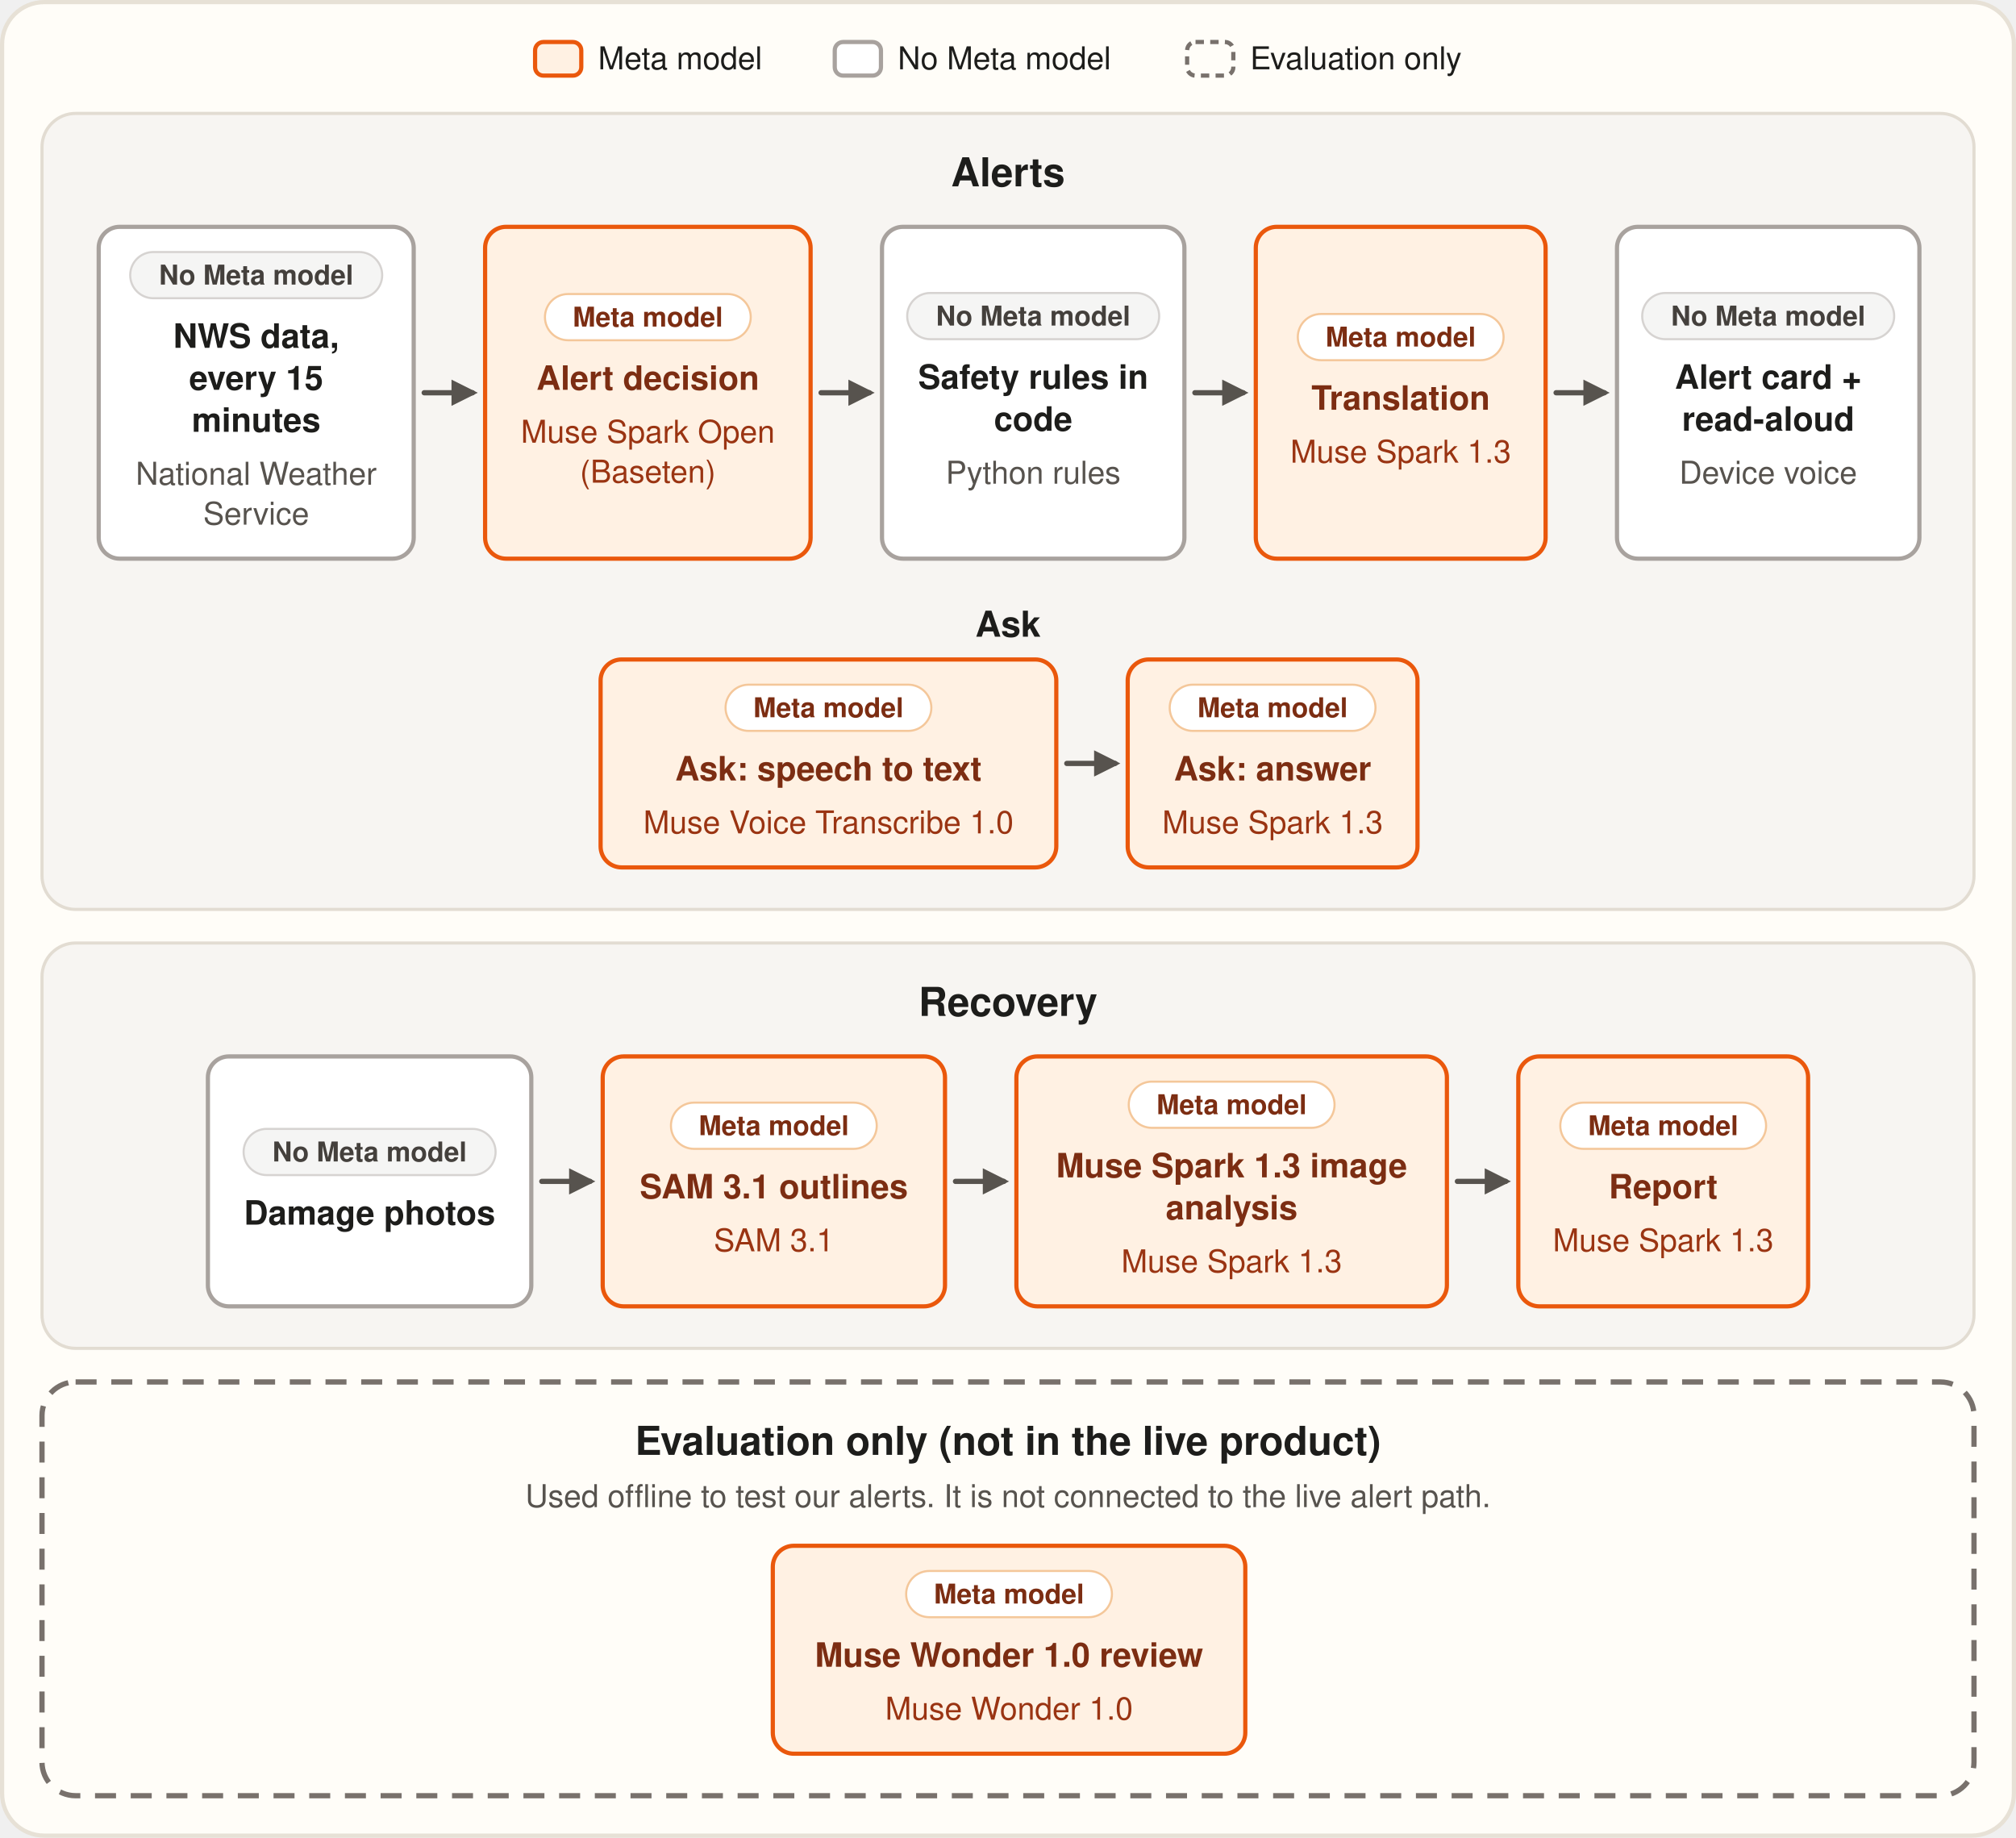
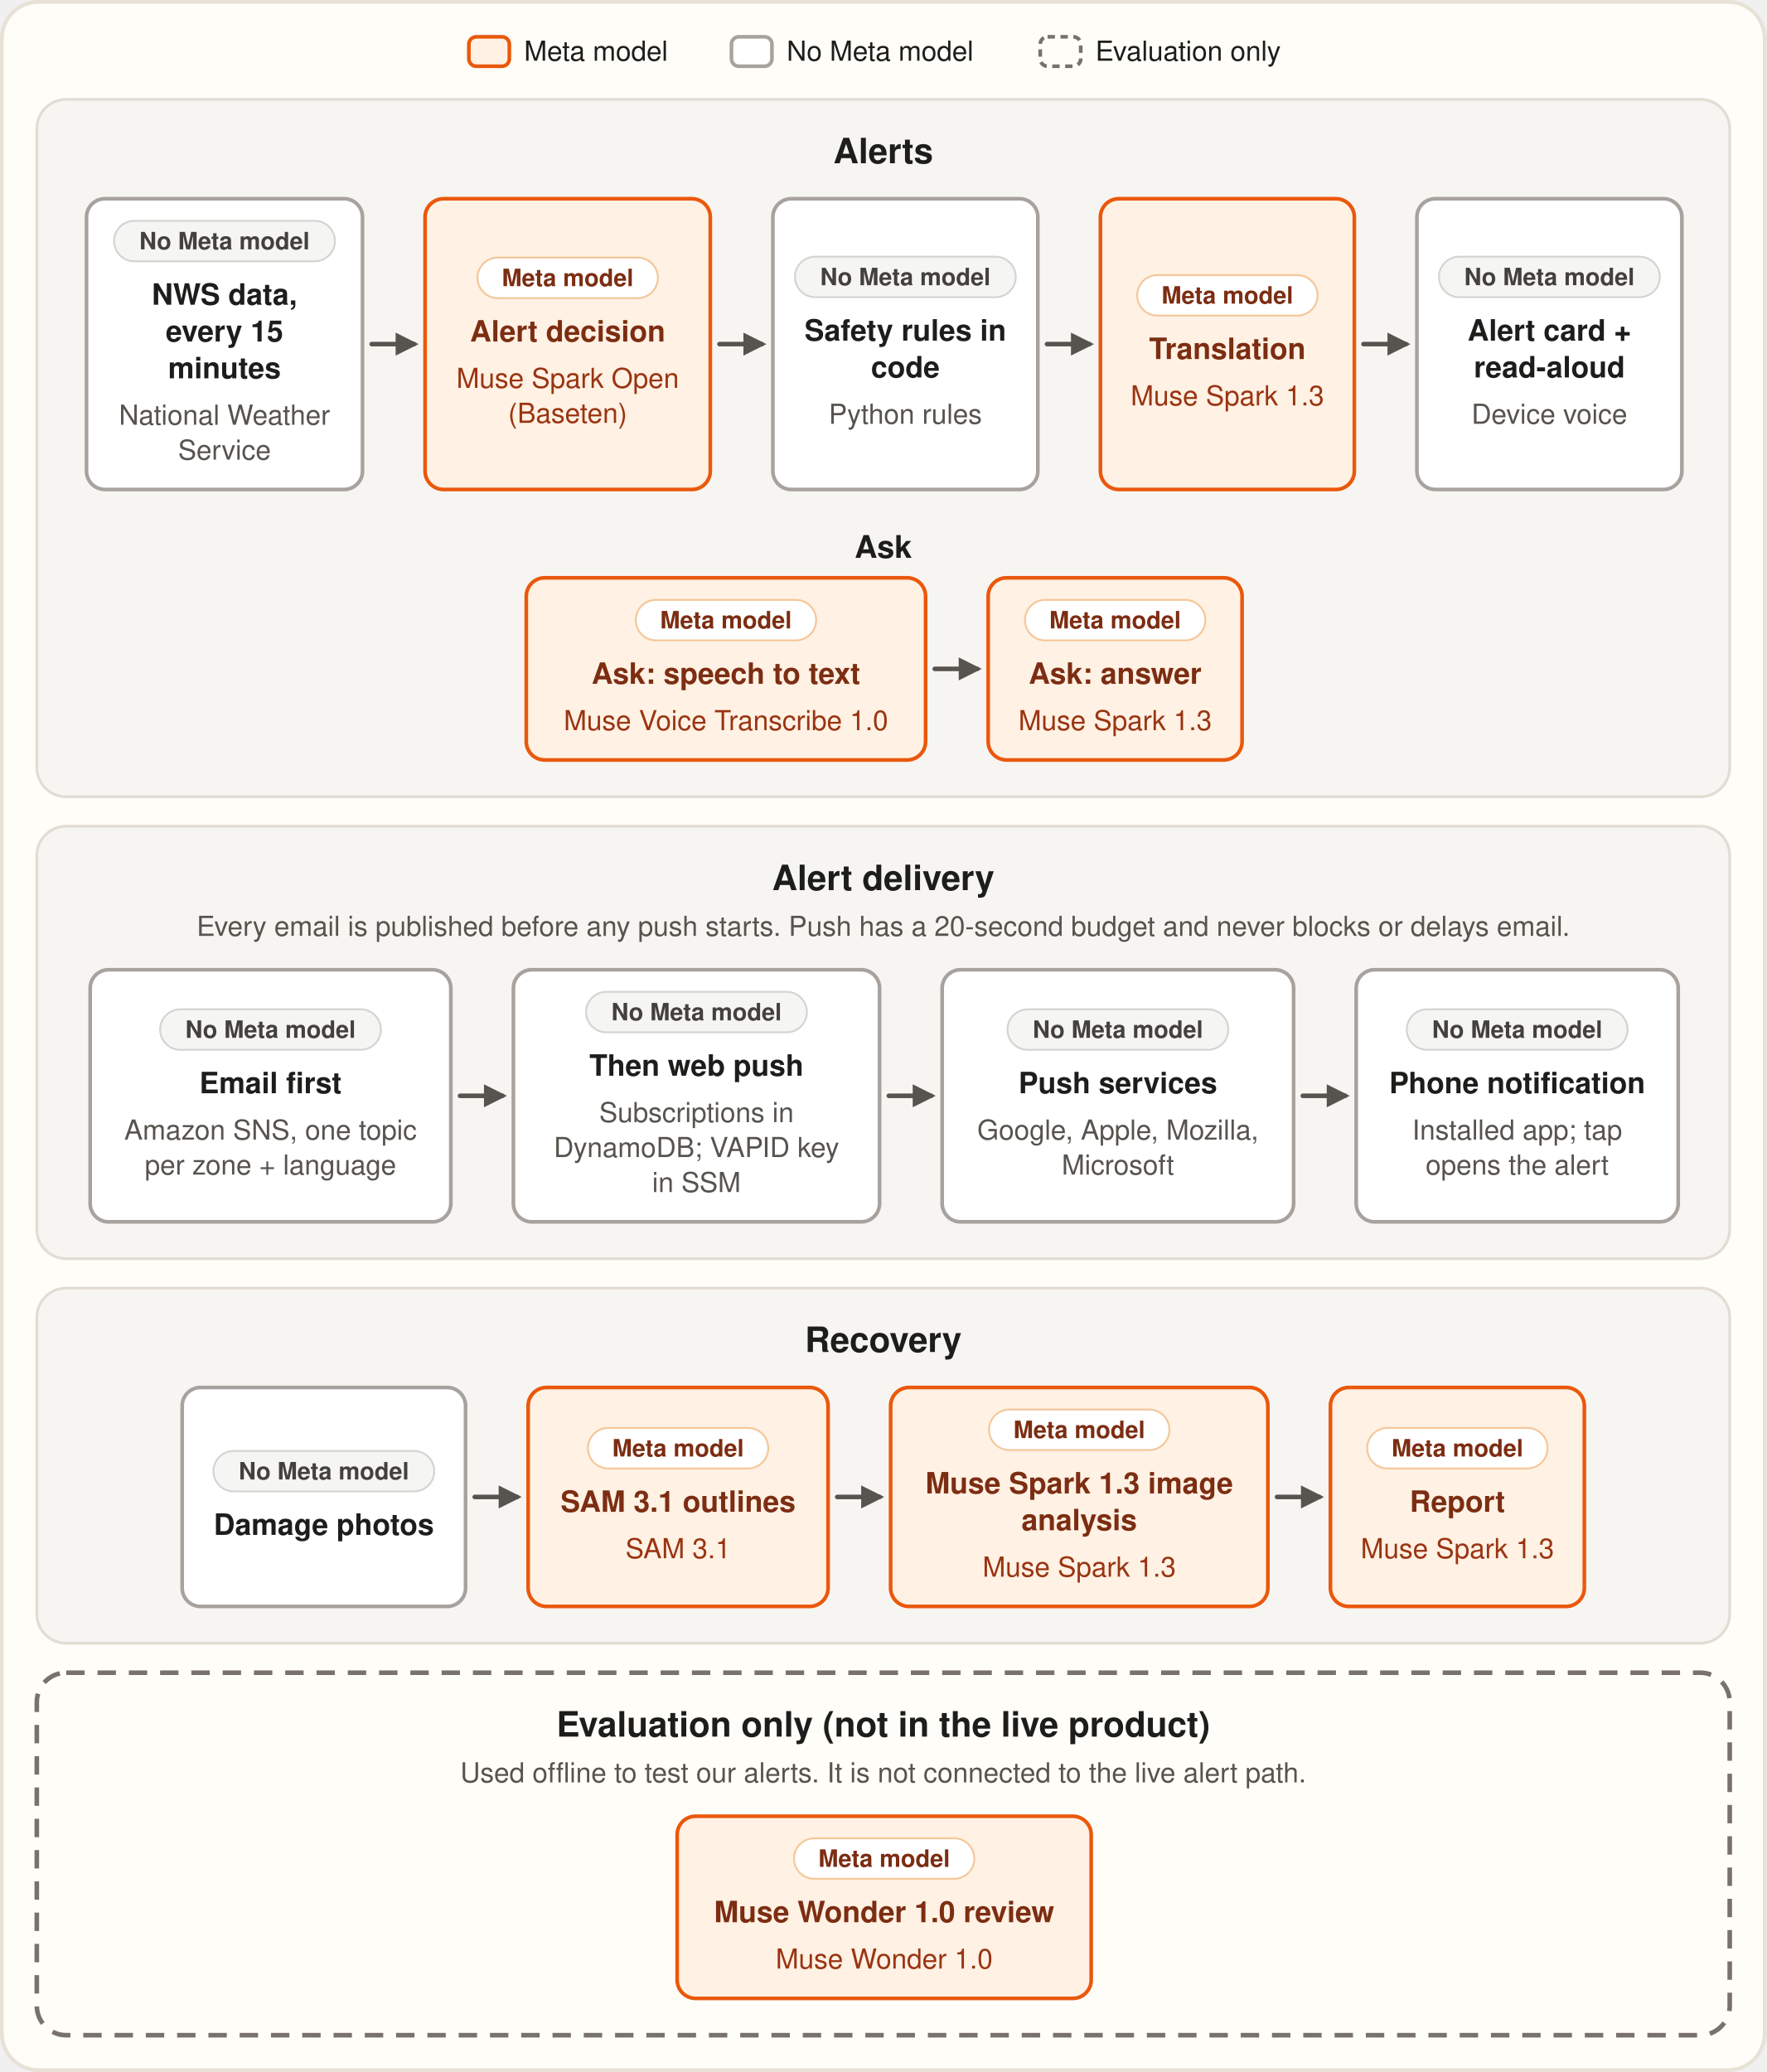
- <svg xmlns="http://www.w3.org/2000/svg" viewBox="0 0 960 875" width="960" height="875" role="img" aria-labelledby="title description">
+ <svg xmlns="http://www.w3.org/2000/svg" viewBox="0 0 960 1126" width="960" height="1126" role="img" aria-labelledby="title description">
  <defs>
    <marker id="arrowhead" viewBox="0 0 10 10" refX="8" refY="5" markerWidth="5" markerHeight="5" orient="auto-start-reverse">
      <path d="M0 0L10 5L0 10z" fill="#57534e" />
    </marker>
  </defs>
  <style>
    text { font-family: 'Segoe UI', system-ui, -apple-system, Helvetica, Arial, sans-serif; text-anchor: middle; }
    .legend { font-size: 15px; fill: #1d1d1b; text-anchor: start; }
    .lane-title { font-size: 19px; font-weight: 700; fill: #1d1d1b; }
    .flow-title { font-size: 17px; font-weight: 700; fill: #1d1d1b; }
    .note { font-size: 15px; fill: #57534e; }
    .badge { font-size: 13px; font-weight: 700; }
    .title { font-size: 16px; font-weight: 700; }
    .model { font-size: 15px; font-weight: 500; }
  </style>
-   <rect x="1" y="1" width="958" height="873" rx="20" fill="#fffdf8" stroke="#e7e1d6" stroke-width="2" />
+   <rect x="1" y="1" width="958" height="1124" rx="20" fill="#fffdf8" stroke="#e7e1d6" stroke-width="2" />
  <rect x="254.8" y="20" width="22" height="16" rx="4" fill="#fff1e3" stroke="#ea580c" stroke-width="2" />
  <text x="284.8" y="33" class="legend">Meta model</text>
  <rect x="397.5" y="20" width="22" height="16" rx="4" fill="#ffffff" stroke="#a8a29e" stroke-width="2" />
  <text x="427.5" y="33" class="legend">No Meta model</text>
  <rect x="565.3" y="20" width="22" height="16" rx="4" fill="#fffdf8" stroke="#78716c" stroke-width="2" stroke-dasharray="4 3" />
  <text x="595.3" y="33" class="legend">Evaluation only</text>
  <rect x="20" y="54" width="920" height="379" rx="16" fill="#f7f5f2" stroke="#e2dcd2" stroke-width="1.5" />
  <text x="480" y="88.72" class="lane-title">Alerts</text>
  <g class="node" data-id="nws">
    <rect x="47" y="108" width="150" height="158" rx="10" fill="#ffffff" stroke="#a8a29e" stroke-width="2" />
    <rect x="62" y="120" width="120" height="22" rx="11" fill="#f5f5f4" stroke="#d6d3d1" />
    <text x="122" y="135.5" class="badge" fill="#44403c">No Meta model</text>
    <text x="122" y="165.6" class="title" fill="#1d1d1b">NWS data,</text>
    <text x="122" y="185.6" class="title" fill="#1d1d1b">every 15</text>
    <text x="122" y="205.6" class="title" fill="#1d1d1b">minutes</text>
    <text x="122" y="230.8" class="model" fill="#57534e">National Weather</text>
    <text x="122" y="249.8" class="model" fill="#57534e">Service</text>
  </g>
  <path class="arrow" d="M202 187H225" fill="none" stroke="#57534e" stroke-width="2.5" stroke-linecap="round" marker-end="url(#arrowhead)" />
  <g class="node" data-id="decision">
    <rect x="231" y="108" width="155" height="158" rx="10" fill="#fff1e3" stroke="#ea580c" stroke-width="2" />
    <rect x="259.5" y="140" width="98" height="22" rx="11" fill="#ffffff" stroke="#f4c79a" />
    <text x="308.5" y="155.5" class="badge" fill="#7c2d12">Meta model</text>
    <text x="308.5" y="185.6" class="title" fill="#7c2d12">Alert decision</text>
    <text x="308.5" y="210.8" class="model" fill="#9a3412">Muse Spark Open</text>
    <text x="308.5" y="229.8" class="model" fill="#9a3412">(Baseten)</text>
  </g>
  <path class="arrow" d="M391 187H414" fill="none" stroke="#57534e" stroke-width="2.5" stroke-linecap="round" marker-end="url(#arrowhead)" />
  <g class="node" data-id="safety">
    <rect x="420" y="108" width="144" height="158" rx="10" fill="#ffffff" stroke="#a8a29e" stroke-width="2" />
    <rect x="432" y="139.5" width="120" height="22" rx="11" fill="#f5f5f4" stroke="#d6d3d1" />
    <text x="492" y="155" class="badge" fill="#44403c">No Meta model</text>
    <text x="492" y="185.1" class="title" fill="#1d1d1b">Safety rules in</text>
    <text x="492" y="205.1" class="title" fill="#1d1d1b">code</text>
    <text x="492" y="230.3" class="model" fill="#57534e">Python rules</text>
  </g>
  <path class="arrow" d="M569 187H592" fill="none" stroke="#57534e" stroke-width="2.5" stroke-linecap="round" marker-end="url(#arrowhead)" />
  <g class="node" data-id="translation">
    <rect x="598" y="108" width="138" height="158" rx="10" fill="#fff1e3" stroke="#ea580c" stroke-width="2" />
    <rect x="618" y="149.5" width="98" height="22" rx="11" fill="#ffffff" stroke="#f4c79a" />
    <text x="667" y="165" class="badge" fill="#7c2d12">Meta model</text>
    <text x="667" y="195.1" class="title" fill="#7c2d12">Translation</text>
    <text x="667" y="220.3" class="model" fill="#9a3412">Muse Spark 1.3</text>
  </g>
  <path class="arrow" d="M741 187H764" fill="none" stroke="#57534e" stroke-width="2.5" stroke-linecap="round" marker-end="url(#arrowhead)" />
  <g class="node" data-id="read-aloud">
    <rect x="770" y="108" width="144" height="158" rx="10" fill="#ffffff" stroke="#a8a29e" stroke-width="2" />
    <rect x="782" y="139.5" width="120" height="22" rx="11" fill="#f5f5f4" stroke="#d6d3d1" />
    <text x="842" y="155" class="badge" fill="#44403c">No Meta model</text>
    <text x="842" y="185.1" class="title" fill="#1d1d1b">Alert card +</text>
    <text x="842" y="205.1" class="title" fill="#1d1d1b">read-aloud</text>
    <text x="842" y="230.3" class="model" fill="#57534e">Device voice</text>
  </g>
  <text x="480" y="303.16" class="flow-title">Ask</text>
  <g class="node" data-id="ask-transcribe">
    <rect x="286" y="314" width="217" height="99" rx="10" fill="#fff1e3" stroke="#ea580c" stroke-width="2" />
    <rect x="345.5" y="326" width="98" height="22" rx="11" fill="#ffffff" stroke="#f4c79a" />
    <text x="394.5" y="341.5" class="badge" fill="#7c2d12">Meta model</text>
    <text x="394.5" y="371.6" class="title" fill="#7c2d12">Ask: speech to text</text>
    <text x="394.5" y="396.8" class="model" fill="#9a3412">Muse Voice Transcribe 1.0</text>
  </g>
  <path class="arrow" d="M508 363.5H531" fill="none" stroke="#57534e" stroke-width="2.5" stroke-linecap="round" marker-end="url(#arrowhead)" />
  <g class="node" data-id="ask-answer">
    <rect x="537" y="314" width="138" height="99" rx="10" fill="#fff1e3" stroke="#ea580c" stroke-width="2" />
    <rect x="557" y="326" width="98" height="22" rx="11" fill="#ffffff" stroke="#f4c79a" />
    <text x="606" y="341.5" class="badge" fill="#7c2d12">Meta model</text>
    <text x="606" y="371.6" class="title" fill="#7c2d12">Ask: answer</text>
    <text x="606" y="396.8" class="model" fill="#9a3412">Muse Spark 1.3</text>
  </g>
-   <rect x="20" y="449" width="920" height="193" rx="16" fill="#f7f5f2" stroke="#e2dcd2" stroke-width="1.5" />
-   <text x="480" y="483.72" class="lane-title">Recovery</text>
+   <rect x="20" y="449" width="920" height="235" rx="16" fill="#f7f5f2" stroke="#e2dcd2" stroke-width="1.5" />
+   <text x="480" y="483.72" class="lane-title">Alert delivery</text>
+   <text x="480" y="508.6" class="note">Every email is published before any push starts. Push has a 20-second budget and never blocks or delays email.</text>
+   <g class="node" data-id="deliver-email">
+     <rect x="49" y="527" width="196" height="137" rx="10" fill="#ffffff" stroke="#a8a29e" stroke-width="2" />
+     <rect x="87" y="548.5" width="120" height="22" rx="11" fill="#f5f5f4" stroke="#d6d3d1" />
+     <text x="147" y="564" class="badge" fill="#44403c">No Meta model</text>
+     <text x="147" y="594.1" class="title" fill="#1d1d1b">Email first</text>
+     <text x="147" y="619.3" class="model" fill="#57534e">Amazon SNS, one topic</text>
+     <text x="147" y="638.3" class="model" fill="#57534e">per zone + language</text>
+   </g>
+   <path class="arrow" d="M250 595.5H273" fill="none" stroke="#57534e" stroke-width="2.5" stroke-linecap="round" marker-end="url(#arrowhead)" />
+   <g class="node" data-id="deliver-push">
+     <rect x="279" y="527" width="199" height="137" rx="10" fill="#ffffff" stroke="#a8a29e" stroke-width="2" />
+     <rect x="318.5" y="539" width="120" height="22" rx="11" fill="#f5f5f4" stroke="#d6d3d1" />
+     <text x="378.5" y="554.5" class="badge" fill="#44403c">No Meta model</text>
+     <text x="378.5" y="584.6" class="title" fill="#1d1d1b">Then web push</text>
+     <text x="378.5" y="609.8" class="model" fill="#57534e">Subscriptions in</text>
+     <text x="378.5" y="628.8" class="model" fill="#57534e">DynamoDB; VAPID key</text>
+     <text x="378.5" y="647.8" class="model" fill="#57534e">in SSM</text>
+   </g>
+   <path class="arrow" d="M483 595.5H506" fill="none" stroke="#57534e" stroke-width="2.5" stroke-linecap="round" marker-end="url(#arrowhead)" />
+   <g class="node" data-id="deliver-services">
+     <rect x="512" y="527" width="191" height="137" rx="10" fill="#ffffff" stroke="#a8a29e" stroke-width="2" />
+     <rect x="547.5" y="548.5" width="120" height="22" rx="11" fill="#f5f5f4" stroke="#d6d3d1" />
+     <text x="607.5" y="564" class="badge" fill="#44403c">No Meta model</text>
+     <text x="607.5" y="594.1" class="title" fill="#1d1d1b">Push services</text>
+     <text x="607.5" y="619.3" class="model" fill="#57534e">Google, Apple, Mozilla,</text>
+     <text x="607.5" y="638.3" class="model" fill="#57534e">Microsoft</text>
+   </g>
+   <path class="arrow" d="M708 595.5H731" fill="none" stroke="#57534e" stroke-width="2.5" stroke-linecap="round" marker-end="url(#arrowhead)" />
+   <g class="node" data-id="deliver-phone">
+     <rect x="737" y="527" width="175" height="137" rx="10" fill="#ffffff" stroke="#a8a29e" stroke-width="2" />
+     <rect x="764.5" y="548.5" width="120" height="22" rx="11" fill="#f5f5f4" stroke="#d6d3d1" />
+     <text x="824.5" y="564" class="badge" fill="#44403c">No Meta model</text>
+     <text x="824.5" y="594.1" class="title" fill="#1d1d1b">Phone notification</text>
+     <text x="824.5" y="619.3" class="model" fill="#57534e">Installed app; tap</text>
+     <text x="824.5" y="638.3" class="model" fill="#57534e">opens the alert</text>
+   </g>
+   <rect x="20" y="700" width="920" height="193" rx="16" fill="#f7f5f2" stroke="#e2dcd2" stroke-width="1.5" />
+   <text x="480" y="734.72" class="lane-title">Recovery</text>
  <g class="node" data-id="recovery-photos">
-     <rect x="99" y="503" width="154" height="119" rx="10" fill="#ffffff" stroke="#a8a29e" stroke-width="2" />
-     <rect x="116" y="537.5" width="120" height="22" rx="11" fill="#f5f5f4" stroke="#d6d3d1" />
-     <text x="176" y="553" class="badge" fill="#44403c">No Meta model</text>
-     <text x="176" y="583.1" class="title" fill="#1d1d1b">Damage photos</text>
+     <rect x="99" y="754" width="154" height="119" rx="10" fill="#ffffff" stroke="#a8a29e" stroke-width="2" />
+     <rect x="116" y="788.5" width="120" height="22" rx="11" fill="#f5f5f4" stroke="#d6d3d1" />
+     <text x="176" y="804" class="badge" fill="#44403c">No Meta model</text>
+     <text x="176" y="834.1" class="title" fill="#1d1d1b">Damage photos</text>
  </g>
-   <path class="arrow" d="M258 562.5H281" fill="none" stroke="#57534e" stroke-width="2.5" stroke-linecap="round" marker-end="url(#arrowhead)" />
+   <path class="arrow" d="M258 813.5H281" fill="none" stroke="#57534e" stroke-width="2.5" stroke-linecap="round" marker-end="url(#arrowhead)" />
  <g class="node" data-id="sam">
-     <rect x="287" y="503" width="163" height="119" rx="10" fill="#fff1e3" stroke="#ea580c" stroke-width="2" />
-     <rect x="319.5" y="525" width="98" height="22" rx="11" fill="#ffffff" stroke="#f4c79a" />
-     <text x="368.5" y="540.5" class="badge" fill="#7c2d12">Meta model</text>
-     <text x="368.5" y="570.6" class="title" fill="#7c2d12">SAM 3.1 outlines</text>
-     <text x="368.5" y="595.8" class="model" fill="#9a3412">SAM 3.1</text>
+     <rect x="287" y="754" width="163" height="119" rx="10" fill="#fff1e3" stroke="#ea580c" stroke-width="2" />
+     <rect x="319.5" y="776" width="98" height="22" rx="11" fill="#ffffff" stroke="#f4c79a" />
+     <text x="368.5" y="791.5" class="badge" fill="#7c2d12">Meta model</text>
+     <text x="368.5" y="821.6" class="title" fill="#7c2d12">SAM 3.1 outlines</text>
+     <text x="368.5" y="846.8" class="model" fill="#9a3412">SAM 3.1</text>
  </g>
-   <path class="arrow" d="M455 562.5H478" fill="none" stroke="#57534e" stroke-width="2.5" stroke-linecap="round" marker-end="url(#arrowhead)" />
+   <path class="arrow" d="M455 813.5H478" fill="none" stroke="#57534e" stroke-width="2.5" stroke-linecap="round" marker-end="url(#arrowhead)" />
  <g class="node" data-id="image-analysis">
-     <rect x="484" y="503" width="205" height="119" rx="10" fill="#fff1e3" stroke="#ea580c" stroke-width="2" />
-     <rect x="537.5" y="515" width="98" height="22" rx="11" fill="#ffffff" stroke="#f4c79a" />
-     <text x="586.5" y="530.5" class="badge" fill="#7c2d12">Meta model</text>
-     <text x="586.5" y="560.6" class="title" fill="#7c2d12">Muse Spark 1.3 image</text>
-     <text x="586.5" y="580.6" class="title" fill="#7c2d12">analysis</text>
-     <text x="586.5" y="605.8" class="model" fill="#9a3412">Muse Spark 1.3</text>
+     <rect x="484" y="754" width="205" height="119" rx="10" fill="#fff1e3" stroke="#ea580c" stroke-width="2" />
+     <rect x="537.5" y="766" width="98" height="22" rx="11" fill="#ffffff" stroke="#f4c79a" />
+     <text x="586.5" y="781.5" class="badge" fill="#7c2d12">Meta model</text>
+     <text x="586.5" y="811.6" class="title" fill="#7c2d12">Muse Spark 1.3 image</text>
+     <text x="586.5" y="831.6" class="title" fill="#7c2d12">analysis</text>
+     <text x="586.5" y="856.8" class="model" fill="#9a3412">Muse Spark 1.3</text>
  </g>
-   <path class="arrow" d="M694 562.5H717" fill="none" stroke="#57534e" stroke-width="2.5" stroke-linecap="round" marker-end="url(#arrowhead)" />
+   <path class="arrow" d="M694 813.5H717" fill="none" stroke="#57534e" stroke-width="2.5" stroke-linecap="round" marker-end="url(#arrowhead)" />
  <g class="node" data-id="report">
-     <rect x="723" y="503" width="138" height="119" rx="10" fill="#fff1e3" stroke="#ea580c" stroke-width="2" />
-     <rect x="743" y="525" width="98" height="22" rx="11" fill="#ffffff" stroke="#f4c79a" />
-     <text x="792" y="540.5" class="badge" fill="#7c2d12">Meta model</text>
-     <text x="792" y="570.6" class="title" fill="#7c2d12">Report</text>
-     <text x="792" y="595.8" class="model" fill="#9a3412">Muse Spark 1.3</text>
+     <rect x="723" y="754" width="138" height="119" rx="10" fill="#fff1e3" stroke="#ea580c" stroke-width="2" />
+     <rect x="743" y="776" width="98" height="22" rx="11" fill="#ffffff" stroke="#f4c79a" />
+     <text x="792" y="791.5" class="badge" fill="#7c2d12">Meta model</text>
+     <text x="792" y="821.6" class="title" fill="#7c2d12">Report</text>
+     <text x="792" y="846.8" class="model" fill="#9a3412">Muse Spark 1.3</text>
  </g>
-   <rect x="20" y="658" width="920" height="197" rx="16" fill="#fffdf8" stroke="#78716c" stroke-width="2.5" stroke-dasharray="10 7" />
-   <text x="480" y="692.72" class="lane-title">Evaluation only (not in the live product)</text>
-   <text x="480" y="717.6" class="note">Used offline to test our alerts. It is not connected to the live alert path.</text>
+   <rect x="20" y="909" width="920" height="197" rx="16" fill="#fffdf8" stroke="#78716c" stroke-width="2.5" stroke-dasharray="10 7" />
+   <text x="480" y="943.72" class="lane-title">Evaluation only (not in the live product)</text>
+   <text x="480" y="968.6" class="note">Used offline to test our alerts. It is not connected to the live alert path.</text>
  <g class="node" data-id="wonder-review">
-     <rect x="368" y="736" width="225" height="99" rx="10" fill="#fff1e3" stroke="#ea580c" stroke-width="2" />
-     <rect x="431.5" y="748" width="98" height="22" rx="11" fill="#ffffff" stroke="#f4c79a" />
-     <text x="480.5" y="763.5" class="badge" fill="#7c2d12">Meta model</text>
-     <text x="480.5" y="793.6" class="title" fill="#7c2d12">Muse Wonder 1.0 review</text>
-     <text x="480.5" y="818.8" class="model" fill="#9a3412">Muse Wonder 1.0</text>
+     <rect x="368" y="987" width="225" height="99" rx="10" fill="#fff1e3" stroke="#ea580c" stroke-width="2" />
+     <rect x="431.5" y="999" width="98" height="22" rx="11" fill="#ffffff" stroke="#f4c79a" />
+     <text x="480.5" y="1014.5" class="badge" fill="#7c2d12">Meta model</text>
+     <text x="480.5" y="1044.6" class="title" fill="#7c2d12">Muse Wonder 1.0 review</text>
+     <text x="480.5" y="1069.8" class="model" fill="#9a3412">Muse Wonder 1.0</text>
  </g>
</svg>
